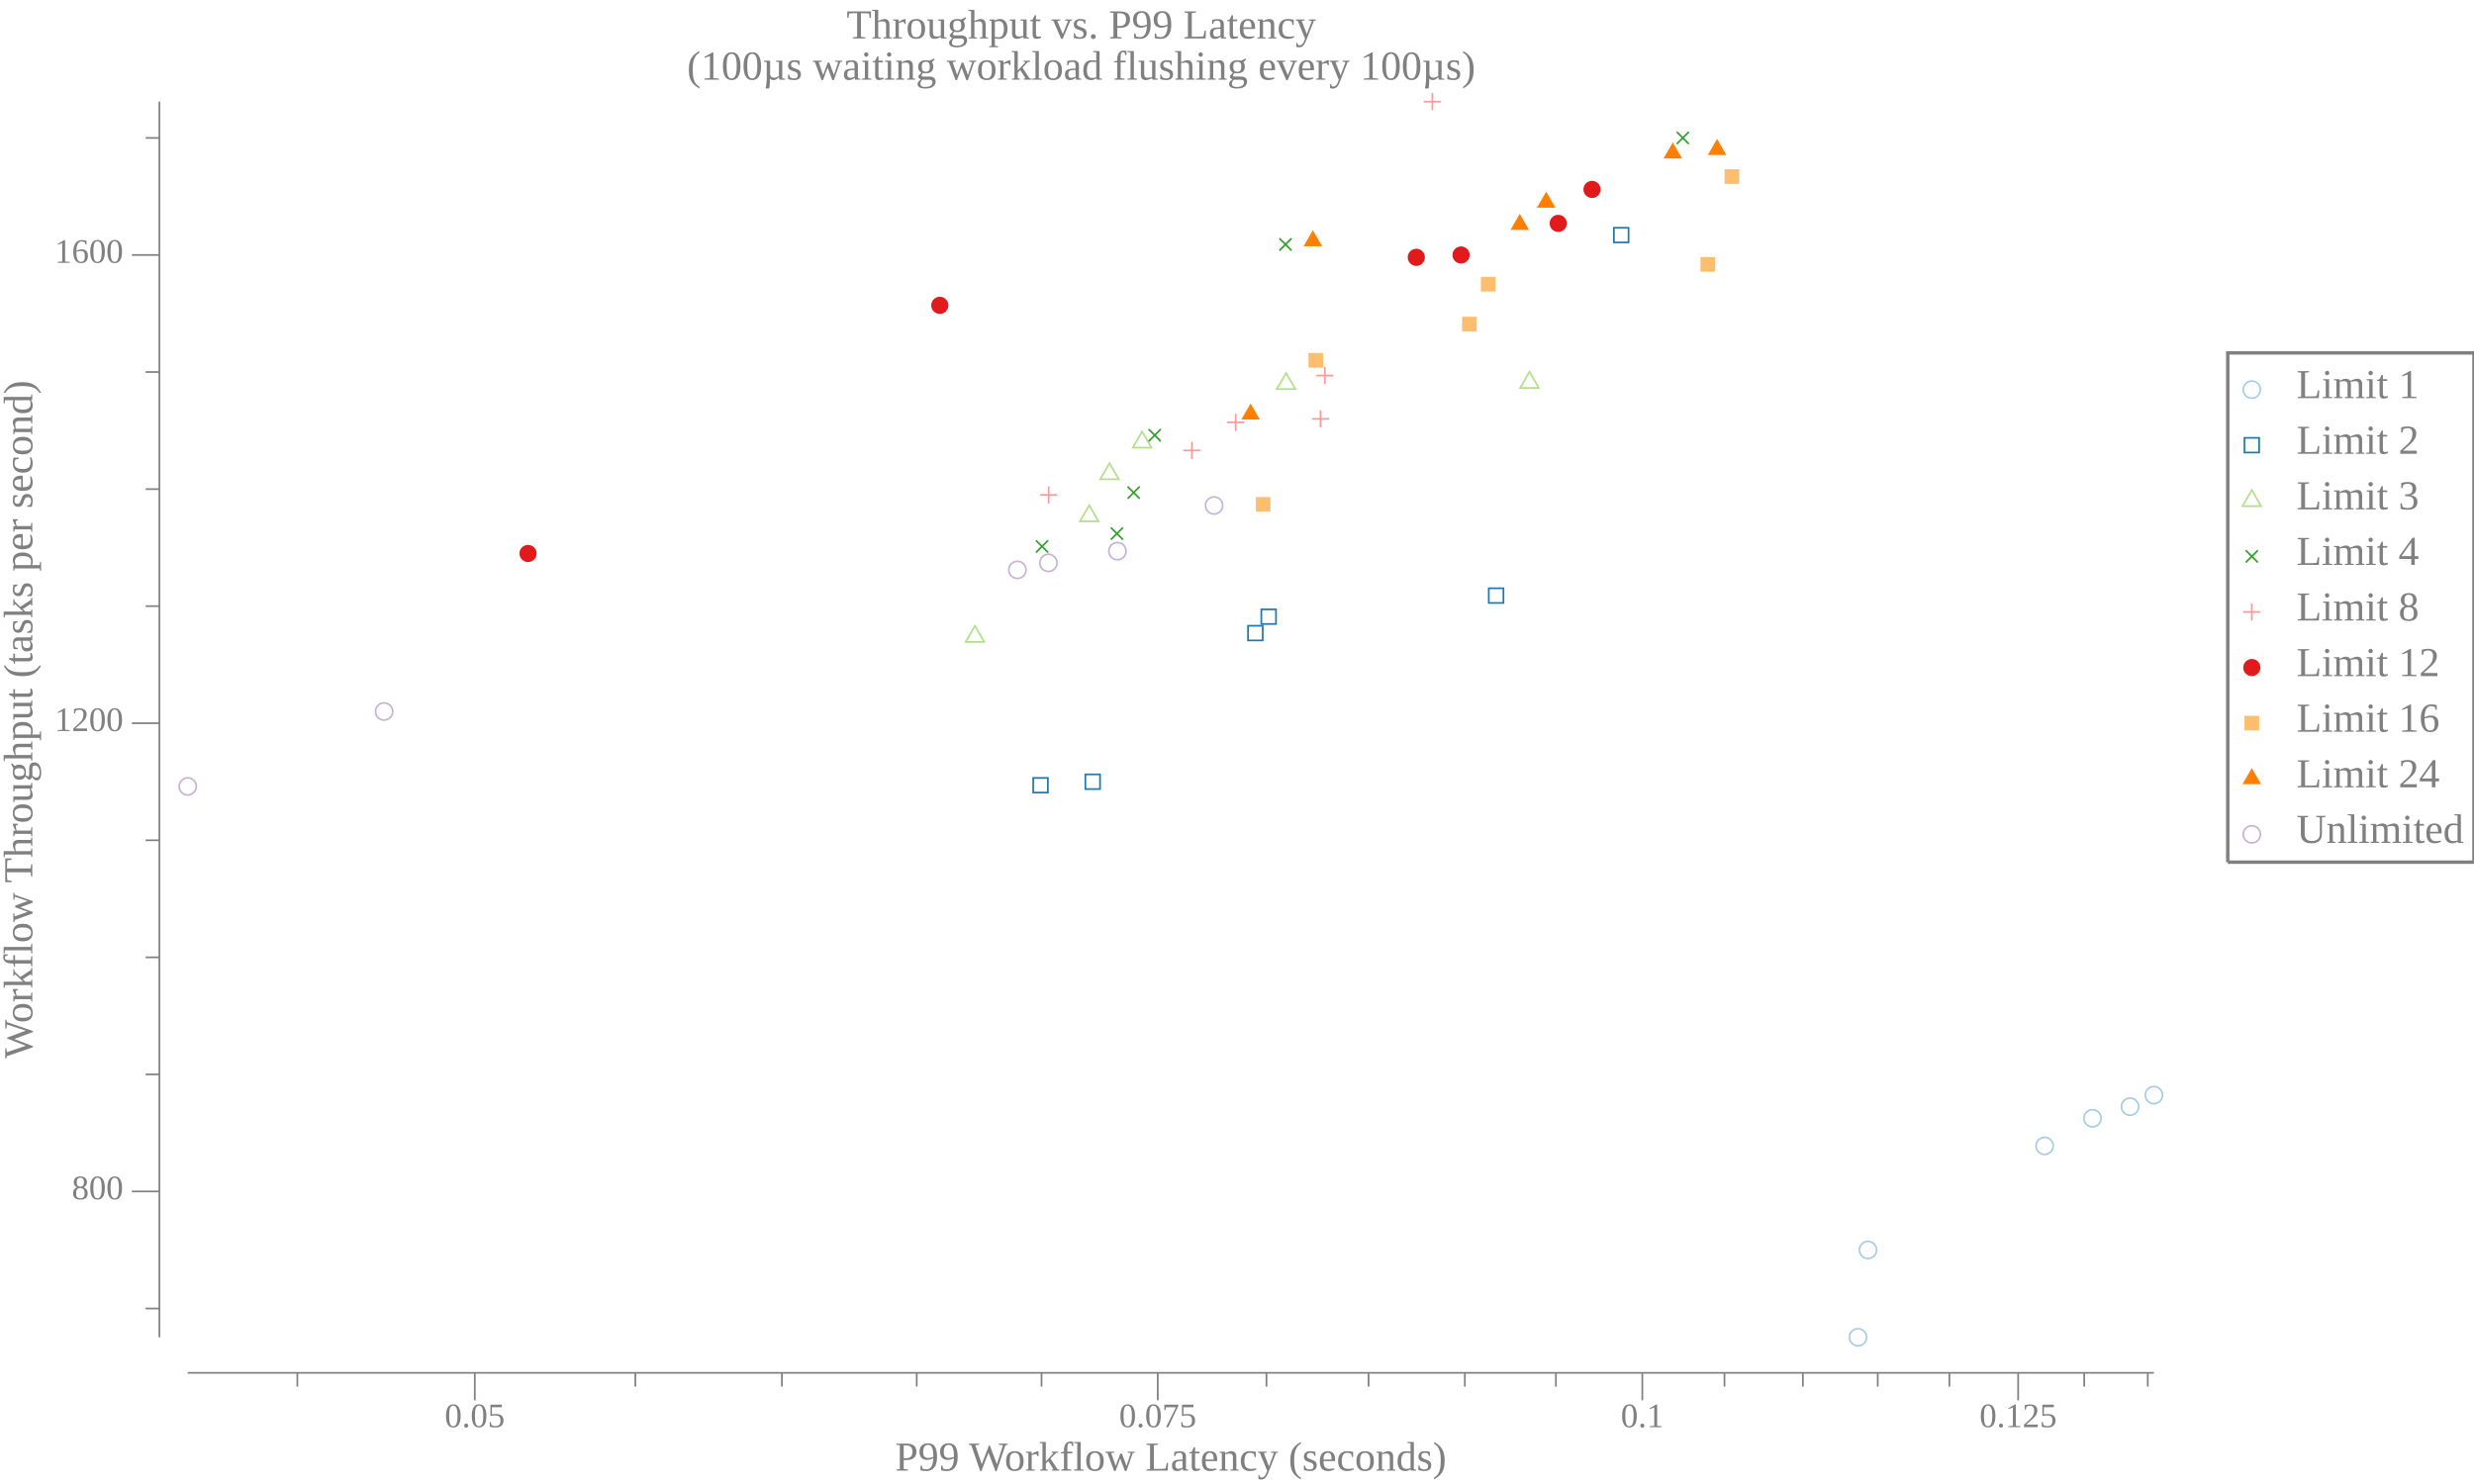
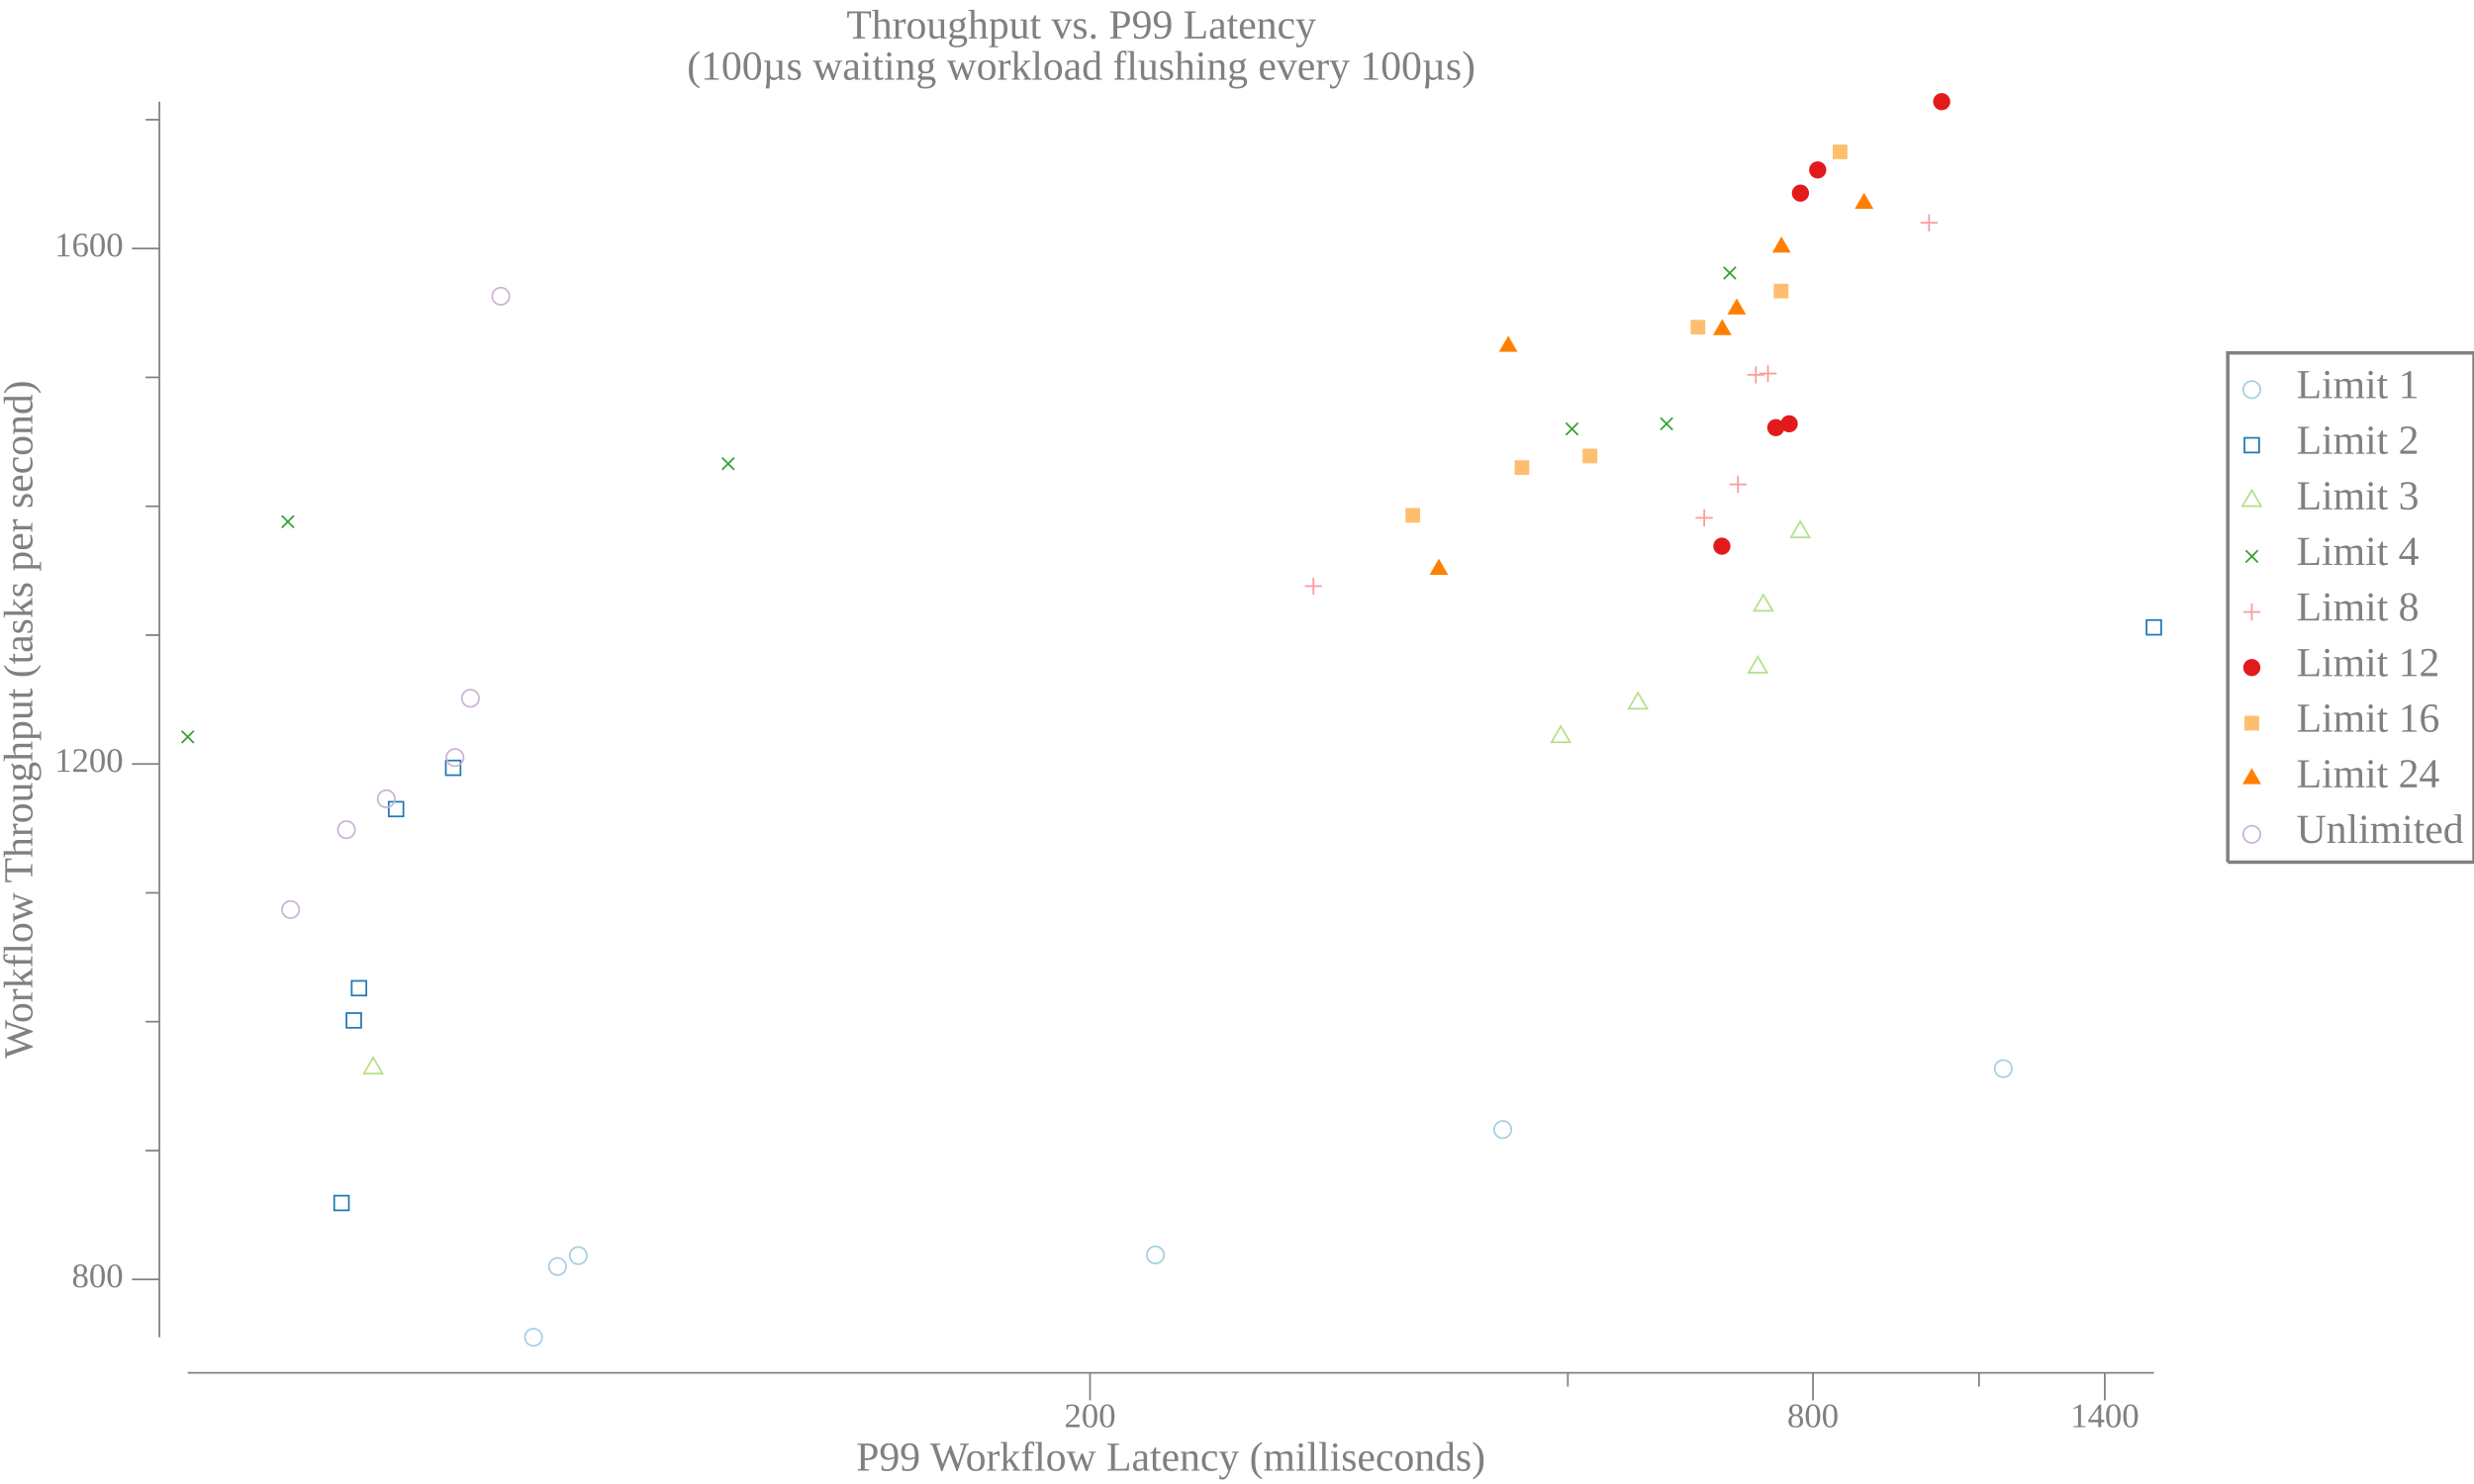
<svg xmlns="http://www.w3.org/2000/svg" width="720pt" height="432pt" viewBox="0 0 720 432">
  <g transform="scale(1, -1) translate(0, -432)">
    <path d="M657.84,318.58A2.5,2.5 0 1 1 652.84,318.58A2.5,2.5 0 1 1 657.84,318.58Z" style="fill:none;stroke:#A6CEE3;stroke-width:0.5" />
    <text x="668.34" y="-316.1" transform="scale(1, -1)" style="font-family:Liberation Serif;font-variant:normal;font-weight:normal;font-style:normal;font-size:12px;fill:#808080">Limit 1</text>
    <path d="M653.2,300.27L657.47,300.27L657.47,304.54L653.2,304.54Z" style="fill:none;stroke:#1F78B4;stroke-width:0.5" />
    <text x="668.34" y="-299.91" transform="scale(1, -1)" style="font-family:Liberation Serif;font-variant:normal;font-weight:normal;font-style:normal;font-size:12px;fill:#808080">Limit 2</text>
    <path d="M655.34,289.34L652.63,284.66L658.04,284.66Z" style="fill:none;stroke:#B2DF8A;stroke-width:0.5" />
    <text x="668.34" y="-283.73" transform="scale(1, -1)" style="font-family:Liberation Serif;font-variant:normal;font-weight:normal;font-style:normal;font-size:12px;fill:#808080">Limit 3</text>
    <path d="M653.57,268.27L657.11,271.8" style="fill:none;stroke:#33A02C;stroke-width:0.5" />
    <path d="M653.57,271.8L657.11,268.27" style="fill:none;stroke:#33A02C;stroke-width:0.5" />
    <text x="668.34" y="-267.55" transform="scale(1, -1)" style="font-family:Liberation Serif;font-variant:normal;font-weight:normal;font-style:normal;font-size:12px;fill:#808080">Limit 4</text>
    <path d="M655.34,256.35L655.34,251.35" style="fill:none;stroke:#FB9A99;stroke-width:0.5" />
    <path d="M652.84,253.85L657.84,253.85" style="fill:none;stroke:#FB9A99;stroke-width:0.5" />
    <text x="668.34" y="-251.36" transform="scale(1, -1)" style="font-family:Liberation Serif;font-variant:normal;font-weight:normal;font-style:normal;font-size:12px;fill:#808080">Limit 8</text>
    <path d="M657.84,237.67A2.5,2.5 0 1 1 652.84,237.67A2.5,2.5 0 1 1 657.84,237.67Z" style="fill:#E31A1C" />
    <text x="668.34" y="-235.18" transform="scale(1, -1)" style="font-family:Liberation Serif;font-variant:normal;font-weight:normal;font-style:normal;font-size:12px;fill:#808080">Limit 12</text>
    <path d="M653.2,219.35L657.47,219.35L657.47,223.62L653.2,223.62Z" style="fill:#FDBF6F" />
    <text x="668.34" y="-219" transform="scale(1, -1)" style="font-family:Liberation Serif;font-variant:normal;font-weight:normal;font-style:normal;font-size:12px;fill:#808080">Limit 16</text>
    <path d="M655.34,208.42L652.63,203.74L658.04,203.74Z" style="fill:#FF7F00" />
    <text x="668.34" y="-202.81" transform="scale(1, -1)" style="font-family:Liberation Serif;font-variant:normal;font-weight:normal;font-style:normal;font-size:12px;fill:#808080">Limit 24</text>
    <path d="M657.84,189.12A2.5,2.5 0 1 1 652.84,189.12A2.5,2.5 0 1 1 657.84,189.12Z" style="fill:none;stroke:#CAB2D6;stroke-width:0.5" />
    <text x="668.34" y="-186.63" transform="scale(1, -1)" style="font-family:Liberation Serif;font-variant:normal;font-weight:normal;font-style:normal;font-size:12px;fill:#808080">Unlimited</text>
    <path d="M648.34,181.02L648.34,329.27L720,329.27L720,181.02L648.34,181.02" style="fill:none;stroke:#808080" />
    <path d="M0,0L629.34,0L629.34,432L0,432Z" style="fill:#-8000000000000000-8000000000000000-8000000000000000;fill-opacity:0" />
    <text x="246.35" y="-420.81" transform="scale(1, -1)" style="font-family:Liberation Serif;font-variant:normal;font-weight:normal;font-style:normal;font-size:12px;fill:#808080">Throughput vs. P99 Latency</text>
    <text x="199.94" y="-408.81" transform="scale(1, -1)" style="font-family:Liberation Serif;font-variant:normal;font-weight:normal;font-style:normal;font-size:12px;fill:#808080">(100µs waiting workload flushing every 100µs)</text>
-     <text x="260.52" y="-3.902" transform="scale(1, -1)" style="font-family:Liberation Serif;font-variant:normal;font-weight:normal;font-style:normal;font-size:12px;fill:#808080">P99 Workflow Latency (seconds)</text>
-     <text x="129.43" y="-16.541" transform="scale(1, -1)" style="font-family:Liberation Serif;font-variant:normal;font-weight:normal;font-style:normal;font-size:10px;fill:#808080">0.05</text>
-     <text x="325.69" y="-16.541" transform="scale(1, -1)" style="font-family:Liberation Serif;font-variant:normal;font-weight:normal;font-style:normal;font-size:10px;fill:#808080">0.075</text>
-     <text x="471.71" y="-16.541" transform="scale(1, -1)" style="font-family:Liberation Serif;font-variant:normal;font-weight:normal;font-style:normal;font-size:10px;fill:#808080">0.1</text>
-     <text x="576.09" y="-16.541" transform="scale(1, -1)" style="font-family:Liberation Serif;font-variant:normal;font-weight:normal;font-style:normal;font-size:10px;fill:#808080">0.125</text>
-     <path d="M138.18,24.363L138.18,32.363" style="fill:none;stroke:#808080;stroke-width:0.5" />
-     <path d="M336.94,24.363L336.94,32.363" style="fill:none;stroke:#808080;stroke-width:0.5" />
-     <path d="M477.96,24.363L477.96,32.363" style="fill:none;stroke:#808080;stroke-width:0.5" />
-     <path d="M587.34,24.363L587.34,32.363" style="fill:none;stroke:#808080;stroke-width:0.5" />
-     <path d="M86.538,28.363L86.538,32.363" style="fill:none;stroke:#808080;stroke-width:0.5" />
-     <path d="M184.9,28.363L184.9,32.363" style="fill:none;stroke:#808080;stroke-width:0.5" />
-     <path d="M227.56,28.363L227.56,32.363" style="fill:none;stroke:#808080;stroke-width:0.5" />
-     <path d="M266.79,28.363L266.79,32.363" style="fill:none;stroke:#808080;stroke-width:0.5" />
-     <path d="M303.12,28.363L303.12,32.363" style="fill:none;stroke:#808080;stroke-width:0.5" />
-     <path d="M368.57,28.363L368.57,32.363" style="fill:none;stroke:#808080;stroke-width:0.5" />
-     <path d="M398.29,28.363L398.29,32.363" style="fill:none;stroke:#808080;stroke-width:0.5" />
-     <path d="M426.31,28.363L426.31,32.363" style="fill:none;stroke:#808080;stroke-width:0.5" />
-     <path d="M452.81,28.363L452.81,32.363" style="fill:none;stroke:#808080;stroke-width:0.5" />
-     <path d="M501.87,28.363L501.87,32.363" style="fill:none;stroke:#808080;stroke-width:0.5" />
-     <path d="M524.68,28.363L524.68,32.363" style="fill:none;stroke:#808080;stroke-width:0.5" />
-     <path d="M546.47,28.363L546.47,32.363" style="fill:none;stroke:#808080;stroke-width:0.5" />
-     <path d="M567.33,28.363L567.33,32.363" style="fill:none;stroke:#808080;stroke-width:0.5" />
-     <path d="M606.56,28.363L606.56,32.363" style="fill:none;stroke:#808080;stroke-width:0.5" />
-     <path d="M625.06,28.363L625.06,32.363" style="fill:none;stroke:#808080;stroke-width:0.5" />
+     <text x="249.18" y="-3.902" transform="scale(1, -1)" style="font-family:Liberation Serif;font-variant:normal;font-weight:normal;font-style:normal;font-size:12px;fill:#808080">P99 Workflow Latency (milliseconds)</text>
+     <text x="309.73" y="-16.541" transform="scale(1, -1)" style="font-family:Liberation Serif;font-variant:normal;font-weight:normal;font-style:normal;font-size:10px;fill:#808080">200</text>
+     <text x="520.12" y="-16.541" transform="scale(1, -1)" style="font-family:Liberation Serif;font-variant:normal;font-weight:normal;font-style:normal;font-size:10px;fill:#808080">800</text>
+     <text x="602.55" y="-16.541" transform="scale(1, -1)" style="font-family:Liberation Serif;font-variant:normal;font-weight:normal;font-style:normal;font-size:10px;fill:#808080">1400</text>
+     <path d="M317.23,24.363L317.23,32.363" style="fill:none;stroke:#808080;stroke-width:0.5" />
+     <path d="M527.62,24.363L527.62,32.363" style="fill:none;stroke:#808080;stroke-width:0.5" />
+     <path d="M612.55,24.363L612.55,32.363" style="fill:none;stroke:#808080;stroke-width:0.5" />
+     <path d="M456.29,28.363L456.29,32.363" style="fill:none;stroke:#808080;stroke-width:0.5" />
+     <path d="M575.95,28.363L575.95,32.363" style="fill:none;stroke:#808080;stroke-width:0.5" />
    <path d="M54.635,32.363L626.84,32.363" style="fill:none;stroke:#808080;stroke-width:0.5" />
    <g transform="rotate(90)">
      <text x="123.84" y="9.387" transform="scale(1, -1)" style="font-family:Liberation Serif;font-variant:normal;font-weight:normal;font-style:normal;font-size:12px;fill:#808080">Workflow Throughput (tasks per second)</text>
    </g>
-     <text x="20.885" y="-82.882" transform="scale(1, -1)" style="font-family:Liberation Serif;font-variant:normal;font-weight:normal;font-style:normal;font-size:10px;fill:#808080">800</text>
-     <text x="15.885" y="-219.18" transform="scale(1, -1)" style="font-family:Liberation Serif;font-variant:normal;font-weight:normal;font-style:normal;font-size:10px;fill:#808080">1200</text>
-     <text x="15.885" y="-355.49" transform="scale(1, -1)" style="font-family:Liberation Serif;font-variant:normal;font-weight:normal;font-style:normal;font-size:10px;fill:#808080">1600</text>
-     <path d="M38.385,85.167L46.385,85.167" style="fill:none;stroke:#808080;stroke-width:0.5" />
-     <path d="M38.385,221.47L46.385,221.47" style="fill:none;stroke:#808080;stroke-width:0.5" />
-     <path d="M38.385,357.77L46.385,357.77" style="fill:none;stroke:#808080;stroke-width:0.5" />
-     <path d="M42.385,51.092L46.385,51.092" style="fill:none;stroke:#808080;stroke-width:0.5" />
-     <path d="M42.385,119.24L46.385,119.24" style="fill:none;stroke:#808080;stroke-width:0.5" />
-     <path d="M42.385,153.32L46.385,153.32" style="fill:none;stroke:#808080;stroke-width:0.5" />
-     <path d="M42.385,187.39L46.385,187.39" style="fill:none;stroke:#808080;stroke-width:0.5" />
-     <path d="M42.385,255.55L46.385,255.55" style="fill:none;stroke:#808080;stroke-width:0.5" />
-     <path d="M42.385,289.62L46.385,289.62" style="fill:none;stroke:#808080;stroke-width:0.5" />
-     <path d="M42.385,323.7L46.385,323.7" style="fill:none;stroke:#808080;stroke-width:0.5" />
-     <path d="M42.385,391.85L46.385,391.85" style="fill:none;stroke:#808080;stroke-width:0.5" />
+     <text x="20.885" y="-57.267" transform="scale(1, -1)" style="font-family:Liberation Serif;font-variant:normal;font-weight:normal;font-style:normal;font-size:10px;fill:#808080">800</text>
+     <text x="15.885" y="-207.31" transform="scale(1, -1)" style="font-family:Liberation Serif;font-variant:normal;font-weight:normal;font-style:normal;font-size:10px;fill:#808080">1200</text>
+     <text x="15.885" y="-357.36" transform="scale(1, -1)" style="font-family:Liberation Serif;font-variant:normal;font-weight:normal;font-style:normal;font-size:10px;fill:#808080">1600</text>
+     <path d="M38.385,59.552L46.385,59.552" style="fill:none;stroke:#808080;stroke-width:0.5" />
+     <path d="M38.385,209.6L46.385,209.6" style="fill:none;stroke:#808080;stroke-width:0.5" />
+     <path d="M38.385,359.65L46.385,359.65" style="fill:none;stroke:#808080;stroke-width:0.5" />
+     <path d="M42.385,97.064L46.385,97.064" style="fill:none;stroke:#808080;stroke-width:0.5" />
+     <path d="M42.385,134.58L46.385,134.58" style="fill:none;stroke:#808080;stroke-width:0.5" />
+     <path d="M42.385,172.09L46.385,172.09" style="fill:none;stroke:#808080;stroke-width:0.5" />
+     <path d="M42.385,247.11L46.385,247.11" style="fill:none;stroke:#808080;stroke-width:0.5" />
+     <path d="M42.385,284.62L46.385,284.62" style="fill:none;stroke:#808080;stroke-width:0.5" />
+     <path d="M42.385,322.14L46.385,322.14" style="fill:none;stroke:#808080;stroke-width:0.5" />
+     <path d="M42.385,397.16L46.385,397.16" style="fill:none;stroke:#808080;stroke-width:0.5" />
    <path d="M46.385,42.709L46.385,402.41" style="fill:none;stroke:#808080;stroke-width:0.5" />
-     <path d="M543.23,42.709A2.5,2.5 0 1 1 538.23,42.709A2.5,2.5 0 1 1 543.23,42.709Z" style="fill:none;stroke:#A6CEE3;stroke-width:0.5" />
-     <path d="M546.13,68.129A2.5,2.5 0 1 1 541.13,68.129A2.5,2.5 0 1 1 546.13,68.129Z" style="fill:none;stroke:#A6CEE3;stroke-width:0.5" />
-     <path d="M597.54,98.423A2.5,2.5 0 1 1 592.54,98.423A2.5,2.5 0 1 1 597.54,98.423Z" style="fill:none;stroke:#A6CEE3;stroke-width:0.5" />
-     <path d="M611.48,106.46A2.5,2.5 0 1 1 606.48,106.46A2.5,2.5 0 1 1 611.48,106.46Z" style="fill:none;stroke:#A6CEE3;stroke-width:0.5" />
-     <path d="M622.4,109.84A2.5,2.5 0 1 1 617.4,109.84A2.5,2.5 0 1 1 622.4,109.84Z" style="fill:none;stroke:#A6CEE3;stroke-width:0.5" />
-     <path d="M629.34,113.21A2.5,2.5 0 1 1 624.34,113.21A2.5,2.5 0 1 1 629.34,113.21Z" style="fill:none;stroke:#A6CEE3;stroke-width:0.5" />
-     <path d="M300.69,201.28L304.96,201.28L304.96,205.54L300.69,205.54Z" style="fill:none;stroke:#1F78B4;stroke-width:0.5" />
-     <path d="M315.87,202.3L320.14,202.3L320.14,206.57L315.87,206.57Z" style="fill:none;stroke:#1F78B4;stroke-width:0.5" />
-     <path d="M363.21,245.57L367.48,245.57L367.48,249.84L363.21,249.84Z" style="fill:none;stroke:#1F78B4;stroke-width:0.5" />
-     <path d="M367.08,250.35L371.35,250.35L371.35,254.61L367.08,254.61Z" style="fill:none;stroke:#1F78B4;stroke-width:0.5" />
-     <path d="M433.27,256.48L437.54,256.48L437.54,260.75L433.27,260.75Z" style="fill:none;stroke:#1F78B4;stroke-width:0.5" />
-     <path d="M469.69,361.43L473.95,361.43L473.95,365.7L469.69,365.7Z" style="fill:none;stroke:#1F78B4;stroke-width:0.5" />
-     <path d="M283.73,249.81L281.03,245.12L286.44,245.12Z" style="fill:none;stroke:#B2DF8A;stroke-width:0.5" />
-     <path d="M317,284.91L314.29,280.22L319.7,280.22Z" style="fill:none;stroke:#B2DF8A;stroke-width:0.5" />
-     <path d="M322.9,297.18L320.19,292.49L325.6,292.49Z" style="fill:none;stroke:#B2DF8A;stroke-width:0.5" />
-     <path d="M332.38,306.38L329.68,301.69L335.09,301.69Z" style="fill:none;stroke:#B2DF8A;stroke-width:0.5" />
-     <path d="M374.28,323.41L371.58,318.73L376.99,318.73Z" style="fill:none;stroke:#B2DF8A;stroke-width:0.5" />
-     <path d="M445.12,323.76L442.42,319.07L447.83,319.07Z" style="fill:none;stroke:#B2DF8A;stroke-width:0.5" />
-     <path d="M301.49,271.16L305.03,274.69" style="fill:none;stroke:#33A02C;stroke-width:0.5" />
-     <path d="M301.49,274.69L305.03,271.16" style="fill:none;stroke:#33A02C;stroke-width:0.5" />
-     <path d="M323.28,274.9L326.82,278.44" style="fill:none;stroke:#33A02C;stroke-width:0.5" />
-     <path d="M323.28,278.44L326.82,274.9" style="fill:none;stroke:#33A02C;stroke-width:0.5" />
-     <path d="M328.16,286.83L331.69,290.37" style="fill:none;stroke:#33A02C;stroke-width:0.5" />
-     <path d="M328.16,290.37L331.69,286.83" style="fill:none;stroke:#33A02C;stroke-width:0.5" />
-     <path d="M334.28,303.53L337.81,307.06" style="fill:none;stroke:#33A02C;stroke-width:0.5" />
-     <path d="M334.28,307.06L337.81,303.53" style="fill:none;stroke:#33A02C;stroke-width:0.5" />
-     <path d="M372.34,359.07L375.88,362.61" style="fill:none;stroke:#33A02C;stroke-width:0.5" />
-     <path d="M372.34,362.61L375.88,359.07" style="fill:none;stroke:#33A02C;stroke-width:0.5" />
-     <path d="M487.97,390.08L491.51,393.62" style="fill:none;stroke:#33A02C;stroke-width:0.5" />
-     <path d="M487.97,393.62L491.51,390.08" style="fill:none;stroke:#33A02C;stroke-width:0.5" />
-     <path d="M305.19,290.42L305.19,285.42" style="fill:none;stroke:#FB9A99;stroke-width:0.5" />
-     <path d="M302.69,287.92L307.69,287.92" style="fill:none;stroke:#FB9A99;stroke-width:0.5" />
-     <path d="M346.87,303.37L346.87,298.37" style="fill:none;stroke:#FB9A99;stroke-width:0.5" />
-     <path d="M344.37,300.87L349.37,300.87" style="fill:none;stroke:#FB9A99;stroke-width:0.5" />
-     <path d="M359.62,311.54L359.62,306.54" style="fill:none;stroke:#FB9A99;stroke-width:0.5" />
-     <path d="M357.12,309.04L362.12,309.04" style="fill:none;stroke:#FB9A99;stroke-width:0.5" />
-     <path d="M384.31,312.57L384.31,307.57" style="fill:none;stroke:#FB9A99;stroke-width:0.5" />
-     <path d="M381.81,310.07L386.81,310.07" style="fill:none;stroke:#FB9A99;stroke-width:0.5" />
-     <path d="M385.57,325.17L385.57,320.17" style="fill:none;stroke:#FB9A99;stroke-width:0.5" />
-     <path d="M383.07,322.67L388.07,322.67" style="fill:none;stroke:#FB9A99;stroke-width:0.5" />
-     <path d="M416.87,404.91L416.87,399.91" style="fill:none;stroke:#FB9A99;stroke-width:0.5" />
-     <path d="M414.37,402.41L419.37,402.41" style="fill:none;stroke:#FB9A99;stroke-width:0.5" />
-     <path d="M156.17,270.88A2.5,2.5 0 1 1 151.17,270.88A2.5,2.5 0 1 1 156.17,270.88Z" style="fill:#E31A1C" />
-     <path d="M276.01,343.12A2.5,2.5 0 1 1 271.01,343.12A2.5,2.5 0 1 1 276.01,343.12Z" style="fill:#E31A1C" />
-     <path d="M414.68,357.09A2.5,2.5 0 1 1 409.68,357.09A2.5,2.5 0 1 1 414.68,357.09Z" style="fill:#E31A1C" />
-     <path d="M427.71,357.77A2.5,2.5 0 1 1 422.71,357.77A2.5,2.5 0 1 1 427.71,357.77Z" style="fill:#E31A1C" />
-     <path d="M455.99,366.97A2.5,2.5 0 1 1 450.99,366.97A2.5,2.5 0 1 1 455.99,366.97Z" style="fill:#E31A1C" />
-     <path d="M465.82,376.86A2.5,2.5 0 1 1 460.82,376.86A2.5,2.5 0 1 1 465.82,376.86Z" style="fill:#E31A1C" />
-     <path d="M365.47,283.06L369.74,283.06L369.74,287.33L365.47,287.33Z" style="fill:#FDBF6F" />
-     <path d="M380.8,324.97L385.07,324.97L385.07,329.24L380.8,329.24Z" style="fill:#FDBF6F" />
-     <path d="M425.5,335.53L429.77,335.53L429.77,339.8L425.5,339.8Z" style="fill:#FDBF6F" />
-     <path d="M430.98,347.12L435.25,347.12L435.25,351.39L430.98,351.39Z" style="fill:#FDBF6F" />
-     <path d="M494.88,352.91L499.15,352.91L499.15,357.18L494.88,357.18Z" style="fill:#FDBF6F" />
-     <path d="M501.9,378.47L506.17,378.47L506.17,382.74L501.9,382.74Z" style="fill:#FDBF6F" />
-     <path d="M363.95,314.55L361.25,309.87L366.66,309.87Z" style="fill:#FF7F00" />
-     <path d="M382.08,364.99L379.37,360.3L384.79,360.3Z" style="fill:#FF7F00" />
-     <path d="M442.29,369.76L439.59,365.07L445,365.07Z" style="fill:#FF7F00" />
-     <path d="M449.98,376.23L447.28,371.54L452.69,371.54Z" style="fill:#FF7F00" />
-     <path d="M486.83,390.54L484.12,385.86L489.53,385.86Z" style="fill:#FF7F00" />
-     <path d="M499.71,391.57L497.01,386.88L502.42,386.88Z" style="fill:#FF7F00" />
-     <path d="M57.135,203.07A2.5,2.5 0 1 1 52.135,203.07A2.5,2.5 0 1 1 57.135,203.07Z" style="fill:none;stroke:#CAB2D6;stroke-width:0.5" />
-     <path d="M114.28,224.88A2.5,2.5 0 1 1 109.28,224.88A2.5,2.5 0 1 1 114.28,224.88Z" style="fill:none;stroke:#CAB2D6;stroke-width:0.5" />
-     <path d="M298.6,266.11A2.5,2.5 0 1 1 293.6,266.11A2.5,2.5 0 1 1 298.6,266.11Z" style="fill:none;stroke:#CAB2D6;stroke-width:0.5" />
-     <path d="M307.62,268.15A2.5,2.5 0 1 1 302.62,268.15A2.5,2.5 0 1 1 307.62,268.15Z" style="fill:none;stroke:#CAB2D6;stroke-width:0.5" />
-     <path d="M327.71,271.56A2.5,2.5 0 1 1 322.71,271.56A2.5,2.5 0 1 1 327.71,271.56Z" style="fill:none;stroke:#CAB2D6;stroke-width:0.5" />
-     <path d="M355.83,284.85A2.5,2.5 0 1 1 350.83,284.85A2.5,2.5 0 1 1 355.83,284.85Z" style="fill:none;stroke:#CAB2D6;stroke-width:0.5" />
+     <path d="M157.77,42.709A2.5,2.5 0 1 1 152.77,42.709A2.5,2.5 0 1 1 157.77,42.709Z" style="fill:none;stroke:#A6CEE3;stroke-width:0.5" />
+     <path d="M164.76,63.303A2.5,2.5 0 1 1 159.76,63.303A2.5,2.5 0 1 1 164.76,63.303Z" style="fill:none;stroke:#A6CEE3;stroke-width:0.5" />
+     <path d="M170.8,66.492A2.5,2.5 0 1 1 165.8,66.492A2.5,2.5 0 1 1 170.8,66.492Z" style="fill:none;stroke:#A6CEE3;stroke-width:0.5" />
+     <path d="M338.76,66.679A2.5,2.5 0 1 1 333.76,66.679A2.5,2.5 0 1 1 338.76,66.679Z" style="fill:none;stroke:#A6CEE3;stroke-width:0.5" />
+     <path d="M439.83,103.18A2.5,2.5 0 1 1 434.83,103.18A2.5,2.5 0 1 1 439.83,103.18Z" style="fill:none;stroke:#A6CEE3;stroke-width:0.5" />
+     <path d="M585.52,120.92A2.5,2.5 0 1 1 580.52,120.92A2.5,2.5 0 1 1 585.52,120.92Z" style="fill:none;stroke:#A6CEE3;stroke-width:0.5" />
+     <path d="M97.262,79.663L101.53,79.663L101.53,83.93L97.262,83.93Z" style="fill:none;stroke:#1F78B4;stroke-width:0.5" />
+     <path d="M100.84,132.82L105.11,132.82L105.11,137.09L100.84,137.09Z" style="fill:none;stroke:#1F78B4;stroke-width:0.5" />
+     <path d="M102.35,142.2L106.61,142.2L106.61,146.46L102.35,146.46Z" style="fill:none;stroke:#1F78B4;stroke-width:0.5" />
+     <path d="M113.14,194.34L117.4,194.34L117.4,198.6L113.14,198.6Z" style="fill:none;stroke:#1F78B4;stroke-width:0.5" />
+     <path d="M129.75,206.34L134.02,206.34L134.02,210.61L129.75,210.61Z" style="fill:none;stroke:#1F78B4;stroke-width:0.5" />
+     <path d="M624.7,247.23L628.97,247.23L628.97,251.5L624.7,251.5Z" style="fill:none;stroke:#1F78B4;stroke-width:0.5" />
+     <path d="M108.61,124.16L105.9,119.47L111.32,119.47Z" style="fill:none;stroke:#B2DF8A;stroke-width:0.5" />
+     <path d="M454.24,220.6L451.53,215.92L456.94,215.92Z" style="fill:none;stroke:#B2DF8A;stroke-width:0.5" />
+     <path d="M476.69,230.36L473.98,225.67L479.4,225.67Z" style="fill:none;stroke:#B2DF8A;stroke-width:0.5" />
+     <path d="M511.58,240.86L508.87,236.17L514.28,236.17Z" style="fill:none;stroke:#B2DF8A;stroke-width:0.5" />
+     <path d="M513.19,258.86L510.48,254.18L515.9,254.18Z" style="fill:none;stroke:#B2DF8A;stroke-width:0.5" />
+     <path d="M523.92,280.25L521.21,275.56L526.62,275.56Z" style="fill:none;stroke:#B2DF8A;stroke-width:0.5" />
+     <path d="M52.867,215.71L56.403,219.25" style="fill:none;stroke:#33A02C;stroke-width:0.5" />
+     <path d="M52.867,219.25L56.403,215.71" style="fill:none;stroke:#33A02C;stroke-width:0.5" />
+     <path d="M82.002,278.36L85.538,281.89" style="fill:none;stroke:#33A02C;stroke-width:0.5" />
+     <path d="M82.002,281.89L85.538,278.36" style="fill:none;stroke:#33A02C;stroke-width:0.5" />
+     <path d="M210.15,295.24L213.68,298.77" style="fill:none;stroke:#33A02C;stroke-width:0.5" />
+     <path d="M210.15,298.77L213.68,295.24" style="fill:none;stroke:#33A02C;stroke-width:0.5" />
+     <path d="M455.72,305.36L459.25,308.9" style="fill:none;stroke:#33A02C;stroke-width:0.5" />
+     <path d="M455.72,308.9L459.25,305.36" style="fill:none;stroke:#33A02C;stroke-width:0.5" />
+     <path d="M483.24,306.86L486.78,310.4" style="fill:none;stroke:#33A02C;stroke-width:0.5" />
+     <path d="M483.24,310.4L486.78,306.86" style="fill:none;stroke:#33A02C;stroke-width:0.5" />
+     <path d="M501.63,350.75L505.17,354.29" style="fill:none;stroke:#33A02C;stroke-width:0.5" />
+     <path d="M501.63,354.29L505.17,350.75" style="fill:none;stroke:#33A02C;stroke-width:0.5" />
+     <path d="M382.24,263.87L382.24,258.87" style="fill:none;stroke:#FB9A99;stroke-width:0.5" />
+     <path d="M379.74,261.37L384.74,261.37" style="fill:none;stroke:#FB9A99;stroke-width:0.5" />
+     <path d="M495.97,283.75L495.97,278.75" style="fill:none;stroke:#FB9A99;stroke-width:0.5" />
+     <path d="M493.47,281.25L498.47,281.25" style="fill:none;stroke:#FB9A99;stroke-width:0.5" />
+     <path d="M505.8,293.5L505.8,288.5" style="fill:none;stroke:#FB9A99;stroke-width:0.5" />
+     <path d="M503.3,291L508.3,291" style="fill:none;stroke:#FB9A99;stroke-width:0.5" />
+     <path d="M511,325.39L511,320.39" style="fill:none;stroke:#FB9A99;stroke-width:0.5" />
+     <path d="M508.5,322.89L513.5,322.89" style="fill:none;stroke:#FB9A99;stroke-width:0.5" />
+     <path d="M514.53,325.76L514.53,320.76" style="fill:none;stroke:#FB9A99;stroke-width:0.5" />
+     <path d="M512.03,323.26L517.03,323.26" style="fill:none;stroke:#FB9A99;stroke-width:0.5" />
+     <path d="M561.41,369.65L561.41,364.65" style="fill:none;stroke:#FB9A99;stroke-width:0.5" />
+     <path d="M558.91,367.15L563.91,367.15" style="fill:none;stroke:#FB9A99;stroke-width:0.5" />
+     <path d="M503.61,273A2.5,2.5 0 1 1 498.61,273A2.5,2.5 0 1 1 503.61,273Z" style="fill:#E31A1C" />
+     <path d="M519.31,307.51A2.5,2.5 0 1 1 514.31,307.51A2.5,2.5 0 1 1 519.31,307.51Z" style="fill:#E31A1C" />
+     <path d="M523.2,308.63A2.5,2.5 0 1 1 518.2,308.63A2.5,2.5 0 1 1 523.2,308.63Z" style="fill:#E31A1C" />
+     <path d="M526.48,375.78A2.5,2.5 0 1 1 521.48,375.78A2.5,2.5 0 1 1 526.48,375.78Z" style="fill:#E31A1C" />
+     <path d="M531.5,382.53A2.5,2.5 0 1 1 526.5,382.53A2.5,2.5 0 1 1 531.5,382.53Z" style="fill:#E31A1C" />
+     <path d="M567.58,402.41A2.5,2.5 0 1 1 562.58,402.41A2.5,2.5 0 1 1 567.58,402.41Z" style="fill:#E31A1C" />
+     <path d="M409.04,279.86L413.31,279.86L413.31,284.13L409.04,284.13Z" style="fill:#FDBF6F" />
+     <path d="M440.79,293.74L445.06,293.74L445.06,298.01L440.79,298.01Z" style="fill:#FDBF6F" />
+     <path d="M460.58,297.12L464.85,297.12L464.85,301.39L460.58,301.39Z" style="fill:#FDBF6F" />
+     <path d="M492.02,334.63L496.29,334.63L496.29,338.9L492.02,338.9Z" style="fill:#FDBF6F" />
+     <path d="M516.21,345.14L520.48,345.14L520.48,349.4L516.21,349.4Z" style="fill:#FDBF6F" />
+     <path d="M533.38,385.65L537.65,385.65L537.65,389.92L533.38,389.92Z" style="fill:#FDBF6F" />
+     <path d="M418.74,269.37L416.04,264.68L421.45,264.68Z" style="fill:#FF7F00" />
+     <path d="M438.95,334.26L436.24,329.58L441.65,329.58Z" style="fill:#FF7F00" />
+     <path d="M501.22,339.14L498.52,334.45L503.93,334.45Z" style="fill:#FF7F00" />
+     <path d="M505.43,345.14L502.72,340.46L508.13,340.46Z" style="fill:#FF7F00" />
+     <path d="M518.45,363.15L515.74,358.46L521.16,358.46Z" style="fill:#FF7F00" />
+     <path d="M542.5,375.9L539.79,371.22L545.21,371.22Z" style="fill:#FF7F00" />
+     <path d="M87.075,167.21A2.5,2.5 0 1 1 82.075,167.21A2.5,2.5 0 1 1 87.075,167.21Z" style="fill:none;stroke:#CAB2D6;stroke-width:0.5" />
+     <path d="M103.33,190.47A2.5,2.5 0 1 1 98.327,190.47A2.5,2.5 0 1 1 103.33,190.47Z" style="fill:none;stroke:#CAB2D6;stroke-width:0.5" />
+     <path d="M114.93,199.47A2.5,2.5 0 1 1 109.93,199.47A2.5,2.5 0 1 1 114.93,199.47Z" style="fill:none;stroke:#CAB2D6;stroke-width:0.5" />
+     <path d="M134.91,211.48A2.5,2.5 0 1 1 129.91,211.48A2.5,2.5 0 1 1 134.91,211.48Z" style="fill:none;stroke:#CAB2D6;stroke-width:0.5" />
+     <path d="M139.41,228.73A2.5,2.5 0 1 1 134.41,228.73A2.5,2.5 0 1 1 139.41,228.73Z" style="fill:none;stroke:#CAB2D6;stroke-width:0.5" />
+     <path d="M148.24,345.77A2.5,2.5 0 1 1 143.24,345.77A2.5,2.5 0 1 1 148.24,345.77Z" style="fill:none;stroke:#CAB2D6;stroke-width:0.5" />
  </g>
</svg>
